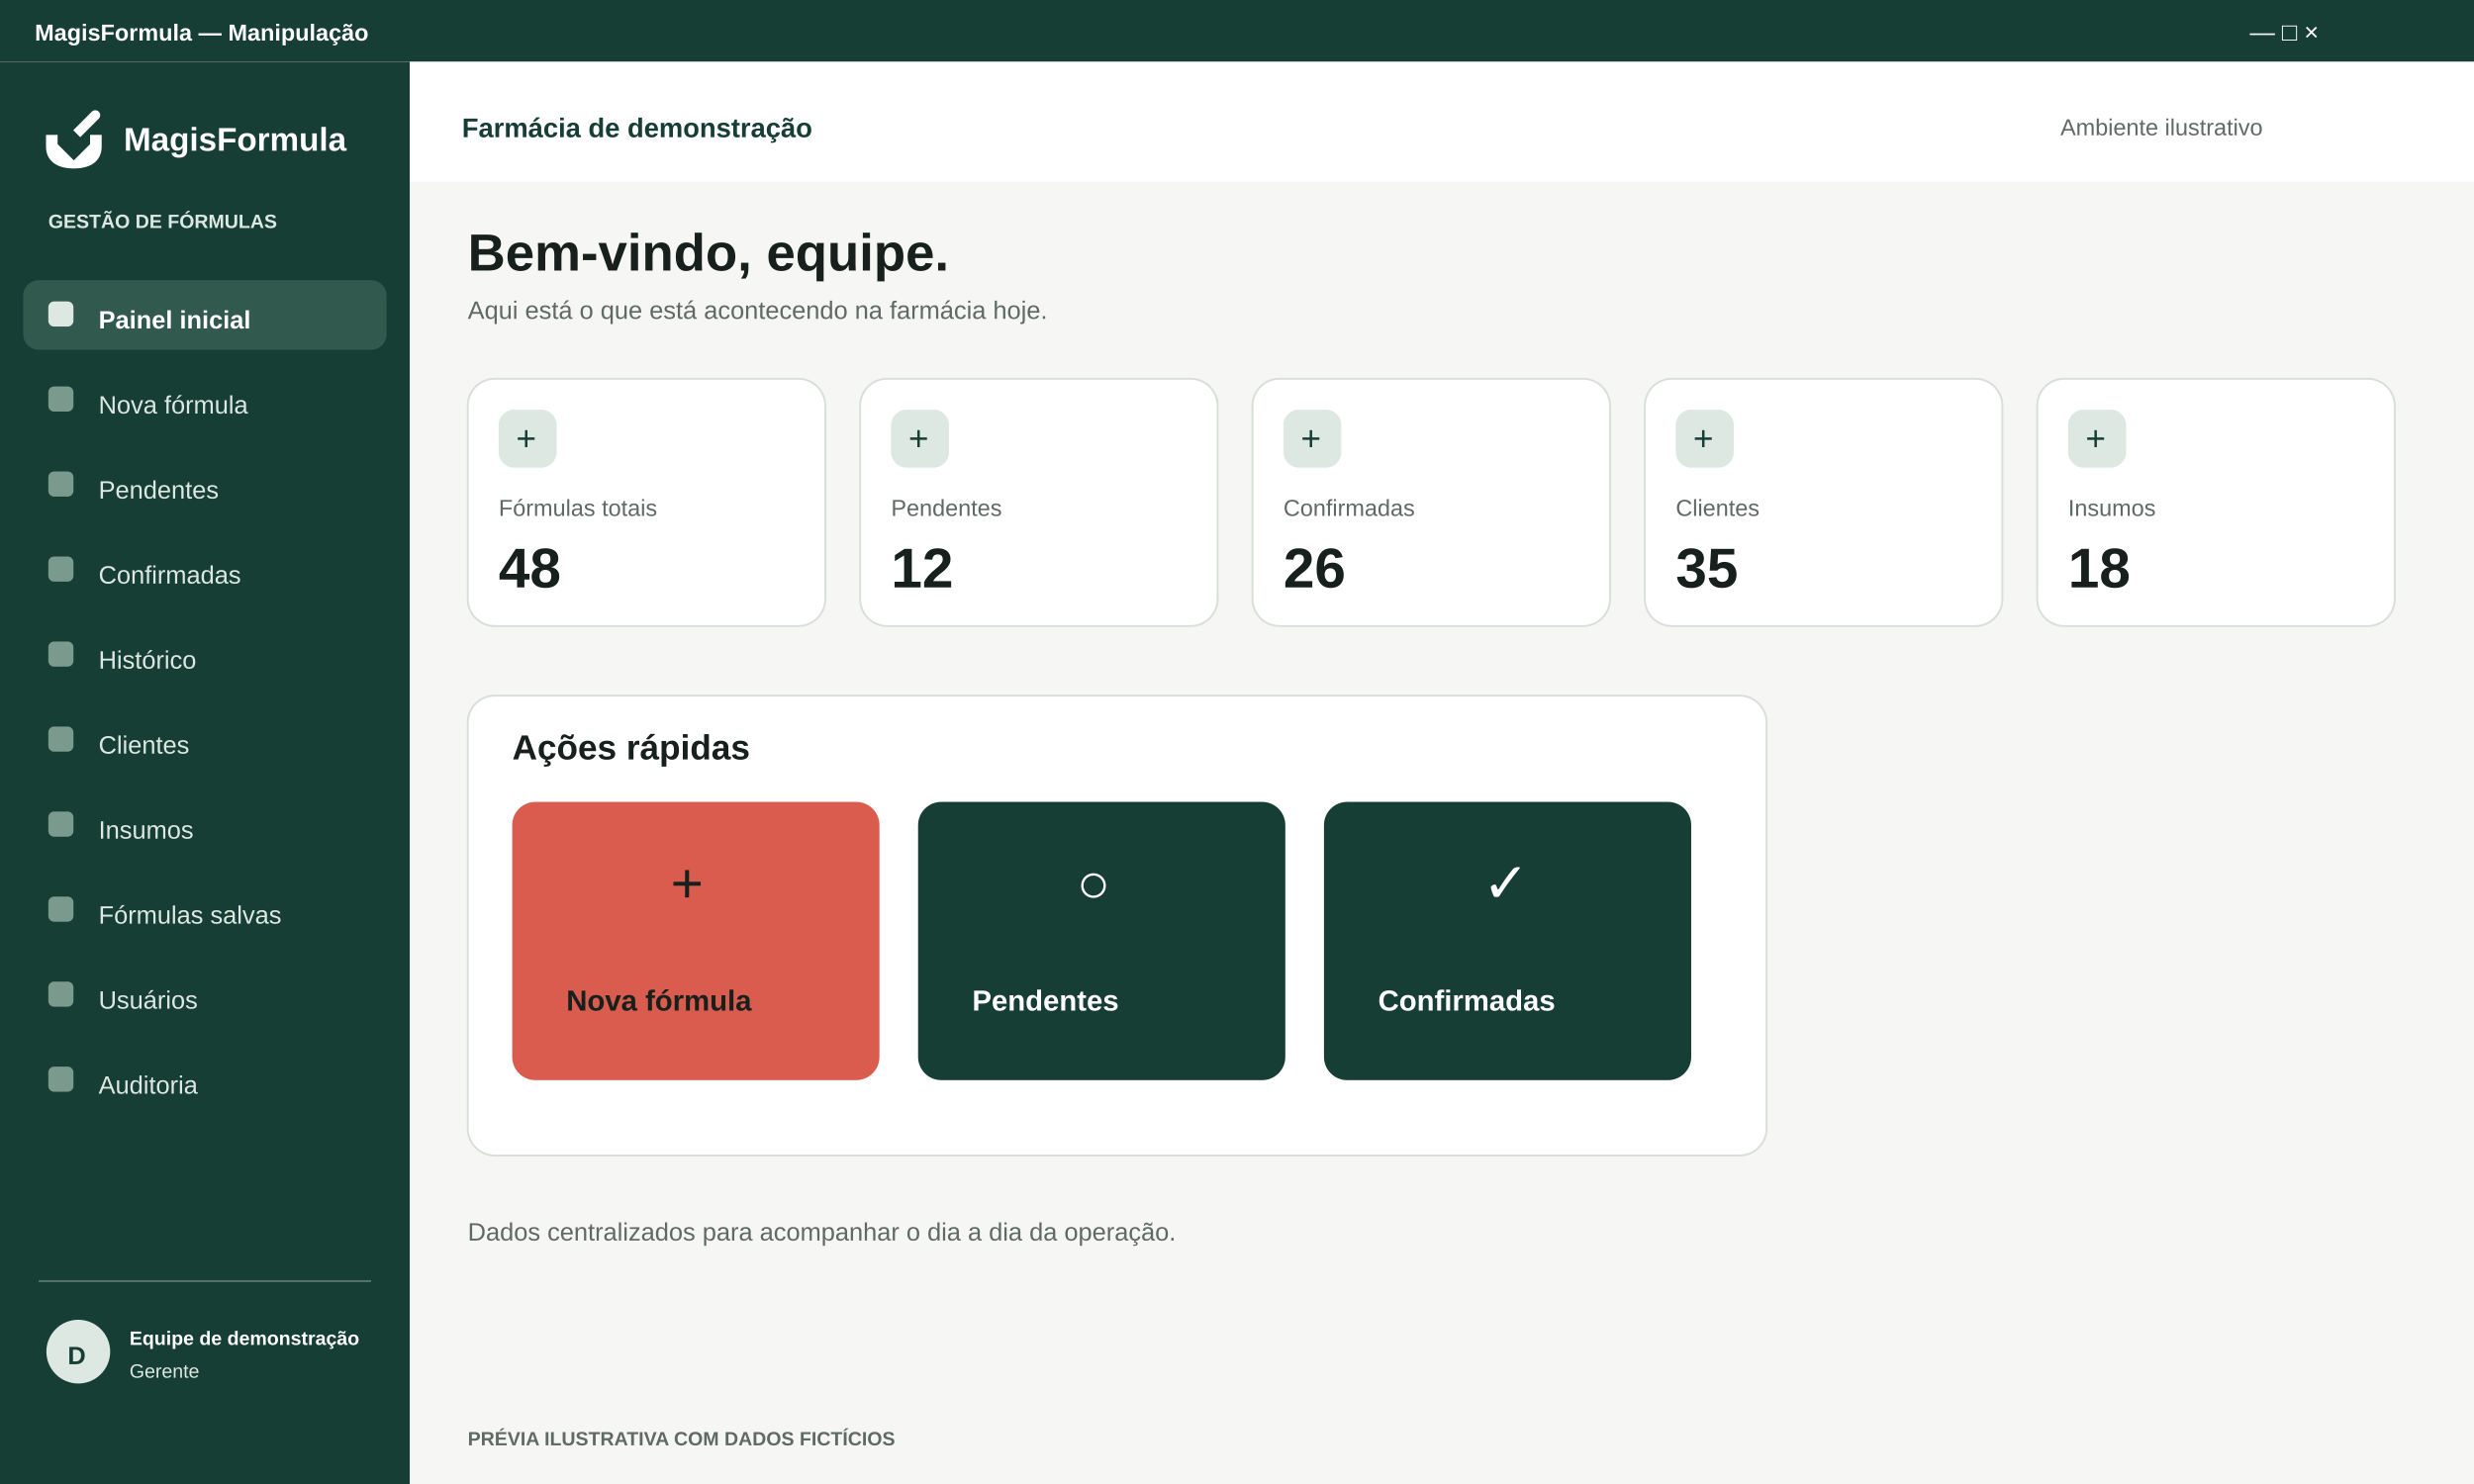
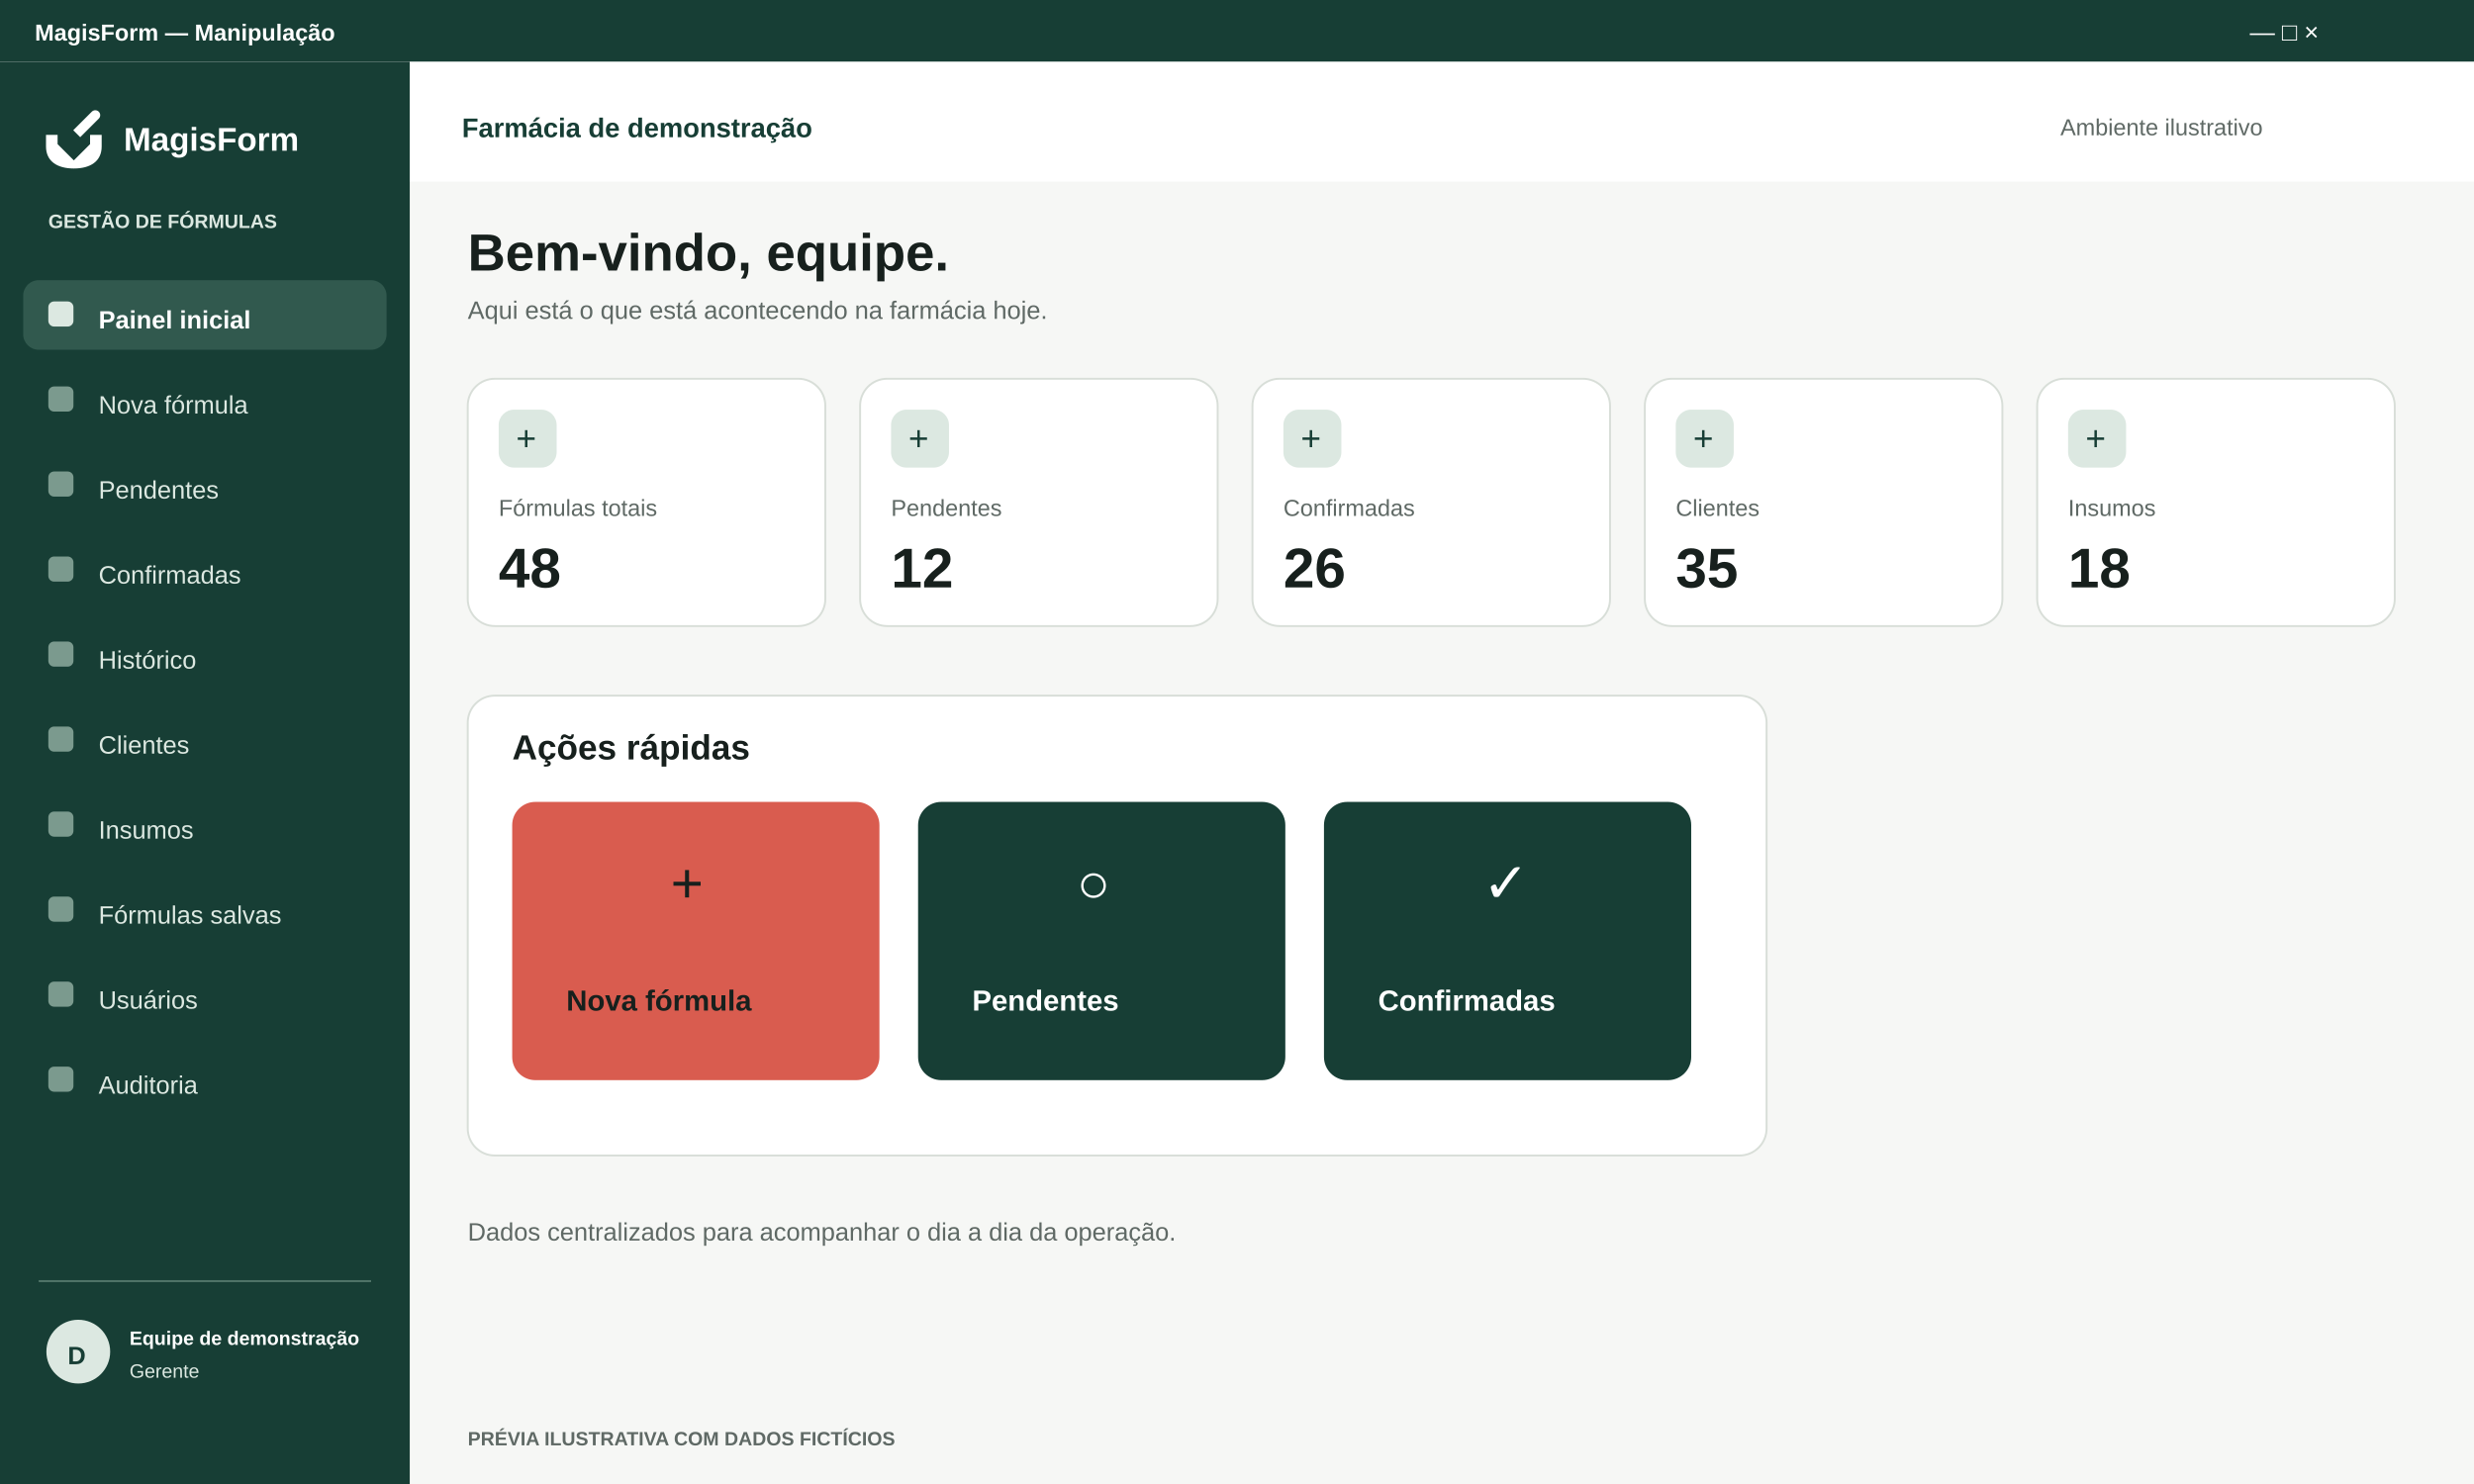
<svg xmlns="http://www.w3.org/2000/svg" width="1280" height="768" viewBox="0 0 1280 768" role="img">
  <rect x="0" y="0" width="1280" height="768" rx="0" fill="#F6F7F5" />
  <rect x="0" y="0" width="1280" height="32" rx="0" fill="#173E35" />
-   <text x="18" y="21" font-family="Segoe UI, Arial, sans-serif" font-size="12" font-weight="600" fill="#FFFFFF">MagisFormula — Manipulação</text>
+   <text x="18" y="21" font-family="Segoe UI, Arial, sans-serif" font-size="12" font-weight="600" fill="#FFFFFF">MagisForm — Manipulação</text>
  <text x="1164" y="21" font-family="Segoe UI, Arial, sans-serif" font-size="13" font-weight="400" fill="#FFFFFF">—    □    ×</text>
  <rect x="0" y="32" width="212" height="736" rx="0" fill="#173E35" />
  <g transform="translate(19 53) scale(.15)">
    <g fill="#FFFFFF">
      <g transform="translate(0 -4)">
        <path d="M32 116H72V148L128 204L184 148V116H224V156C224 208 184 232 128 232C72 232 32 208 32 156Z" />
        <path d="M126 100L190 36A16 16 0 0 1 214 60L150 124Z" />
      </g>
    </g>
  </g>
-   <text x="64" y="78" font-family="Segoe UI, Arial, sans-serif" font-size="17" font-weight="650" fill="#FFFFFF">MagisFormula</text>
+   <text x="64" y="78" font-family="Segoe UI, Arial, sans-serif" font-size="17" font-weight="650" fill="#FFFFFF">MagisForm</text>
  <text x="25" y="118" font-family="Segoe UI, Arial, sans-serif" font-size="10" font-weight="600" fill="#DCE8E1">GESTÃO DE FÓRMULAS</text>
  <rect x="12" y="145" width="188" height="36" rx="8" fill="#31594E" />
  <rect x="25" y="156" width="13" height="13" rx="3" fill="#DCE8E1" />
  <text x="51" y="170" font-family="Segoe UI, Arial, sans-serif" font-size="13" font-weight="600" fill="#FFFFFF">Painel inicial</text>
  <rect x="25" y="200" width="13" height="13" rx="3" fill="#7B9A8E" />
  <text x="51" y="214" font-family="Segoe UI, Arial, sans-serif" font-size="13" font-weight="400" fill="#DCE8E1">Nova fórmula</text>
  <rect x="25" y="244" width="13" height="13" rx="3" fill="#7B9A8E" />
  <text x="51" y="258" font-family="Segoe UI, Arial, sans-serif" font-size="13" font-weight="400" fill="#DCE8E1">Pendentes</text>
  <rect x="25" y="288" width="13" height="13" rx="3" fill="#7B9A8E" />
  <text x="51" y="302" font-family="Segoe UI, Arial, sans-serif" font-size="13" font-weight="400" fill="#DCE8E1">Confirmadas</text>
  <rect x="25" y="332" width="13" height="13" rx="3" fill="#7B9A8E" />
  <text x="51" y="346" font-family="Segoe UI, Arial, sans-serif" font-size="13" font-weight="400" fill="#DCE8E1">Histórico</text>
  <rect x="25" y="376" width="13" height="13" rx="3" fill="#7B9A8E" />
  <text x="51" y="390" font-family="Segoe UI, Arial, sans-serif" font-size="13" font-weight="400" fill="#DCE8E1">Clientes</text>
  <rect x="25" y="420" width="13" height="13" rx="3" fill="#7B9A8E" />
  <text x="51" y="434" font-family="Segoe UI, Arial, sans-serif" font-size="13" font-weight="400" fill="#DCE8E1">Insumos</text>
  <rect x="25" y="464" width="13" height="13" rx="3" fill="#7B9A8E" />
  <text x="51" y="478" font-family="Segoe UI, Arial, sans-serif" font-size="13" font-weight="400" fill="#DCE8E1">Fórmulas salvas</text>
  <rect x="25" y="508" width="13" height="13" rx="3" fill="#7B9A8E" />
  <text x="51" y="522" font-family="Segoe UI, Arial, sans-serif" font-size="13" font-weight="400" fill="#DCE8E1">Usuários</text>
  <rect x="25" y="552" width="13" height="13" rx="3" fill="#7B9A8E" />
  <text x="51" y="566" font-family="Segoe UI, Arial, sans-serif" font-size="13" font-weight="400" fill="#DCE8E1">Auditoria</text>
  <path d="M20 663H192" stroke="#52766A" />
  <rect x="24" y="683" width="33" height="33" rx="17" fill="#DCE8E1" />
  <text x="35" y="706" font-family="Segoe UI, Arial, sans-serif" font-size="13" font-weight="700" fill="#173E35">D</text>
  <text x="67" y="696" font-family="Segoe UI, Arial, sans-serif" font-size="10" font-weight="600" fill="#FFFFFF">Equipe de demonstração</text>
  <text x="67" y="713" font-family="Segoe UI, Arial, sans-serif" font-size="10" font-weight="400" fill="#DCE8E1">Gerente</text>
  <rect x="212" y="32" width="1068" height="62" rx="0" fill="#FFFFFF" />
  <text x="239" y="71" font-family="Segoe UI, Arial, sans-serif" font-size="14" font-weight="600" fill="#173E35">Farmácia de demonstração</text>
  <text x="1066" y="70" font-family="Segoe UI, Arial, sans-serif" font-size="12" font-weight="400" fill="#5F6965">Ambiente ilustrativo</text>
  <text x="242" y="140" font-family="Segoe UI, Arial, sans-serif" font-size="27" font-weight="650" fill="#17201D">Bem-vindo, equipe.</text>
  <text x="242" y="165" font-family="Segoe UI, Arial, sans-serif" font-size="13" font-weight="400" fill="#5F6965">Aqui está o que está acontecendo na farmácia hoje.</text>
  <rect x="242" y="196" width="185" height="128" rx="14" fill="#FFFFFF" stroke="#D8DED8" />
  <rect x="258" y="212" width="30" height="30" rx="8" fill="#DCE8E1" />
  <text x="267" y="233" font-family="Segoe UI, Arial, sans-serif" font-size="18" font-weight="400" fill="#173E35">+</text>
  <text x="258" y="267" font-family="Segoe UI, Arial, sans-serif" font-size="12" font-weight="400" fill="#5F6965">Fórmulas totais</text>
  <text x="258" y="304" font-family="Segoe UI, Arial, sans-serif" font-size="29" font-weight="650" fill="#17201D">48</text>
  <rect x="445" y="196" width="185" height="128" rx="14" fill="#FFFFFF" stroke="#D8DED8" />
  <rect x="461" y="212" width="30" height="30" rx="8" fill="#DCE8E1" />
  <text x="470" y="233" font-family="Segoe UI, Arial, sans-serif" font-size="18" font-weight="400" fill="#173E35">+</text>
  <text x="461" y="267" font-family="Segoe UI, Arial, sans-serif" font-size="12" font-weight="400" fill="#5F6965">Pendentes</text>
  <text x="461" y="304" font-family="Segoe UI, Arial, sans-serif" font-size="29" font-weight="650" fill="#17201D">12</text>
  <rect x="648" y="196" width="185" height="128" rx="14" fill="#FFFFFF" stroke="#D8DED8" />
  <rect x="664" y="212" width="30" height="30" rx="8" fill="#DCE8E1" />
  <text x="673" y="233" font-family="Segoe UI, Arial, sans-serif" font-size="18" font-weight="400" fill="#173E35">+</text>
  <text x="664" y="267" font-family="Segoe UI, Arial, sans-serif" font-size="12" font-weight="400" fill="#5F6965">Confirmadas</text>
  <text x="664" y="304" font-family="Segoe UI, Arial, sans-serif" font-size="29" font-weight="650" fill="#17201D">26</text>
  <rect x="851" y="196" width="185" height="128" rx="14" fill="#FFFFFF" stroke="#D8DED8" />
  <rect x="867" y="212" width="30" height="30" rx="8" fill="#DCE8E1" />
  <text x="876" y="233" font-family="Segoe UI, Arial, sans-serif" font-size="18" font-weight="400" fill="#173E35">+</text>
  <text x="867" y="267" font-family="Segoe UI, Arial, sans-serif" font-size="12" font-weight="400" fill="#5F6965">Clientes</text>
  <text x="867" y="304" font-family="Segoe UI, Arial, sans-serif" font-size="29" font-weight="650" fill="#17201D">35</text>
  <rect x="1054" y="196" width="185" height="128" rx="14" fill="#FFFFFF" stroke="#D8DED8" />
  <rect x="1070" y="212" width="30" height="30" rx="8" fill="#DCE8E1" />
  <text x="1079" y="233" font-family="Segoe UI, Arial, sans-serif" font-size="18" font-weight="400" fill="#173E35">+</text>
  <text x="1070" y="267" font-family="Segoe UI, Arial, sans-serif" font-size="12" font-weight="400" fill="#5F6965">Insumos</text>
  <text x="1070" y="304" font-family="Segoe UI, Arial, sans-serif" font-size="29" font-weight="650" fill="#17201D">18</text>
  <rect x="242" y="360" width="672" height="238" rx="14" fill="#FFFFFF" stroke="#D8DED8" />
  <text x="265" y="393" font-family="Segoe UI, Arial, sans-serif" font-size="18" font-weight="650" fill="#17201D">Ações rápidas</text>
  <rect x="265" y="415" width="190" height="144" rx="12" fill="#D95C4F" />
  <text x="347" y="467" font-family="Segoe UI, Arial, sans-serif" font-size="29" font-weight="400" fill="#17201D">+</text>
  <text x="293" y="523" font-family="Segoe UI, Arial, sans-serif" font-size="15" font-weight="600" fill="#17201D">Nova fórmula</text>
  <rect x="475" y="415" width="190" height="144" rx="12" fill="#173E35" />
  <text x="557" y="467" font-family="Segoe UI, Arial, sans-serif" font-size="29" font-weight="400" fill="#FFFFFF">○</text>
  <text x="503" y="523" font-family="Segoe UI, Arial, sans-serif" font-size="15" font-weight="600" fill="#FFFFFF">Pendentes</text>
  <rect x="685" y="415" width="190" height="144" rx="12" fill="#173E35" />
  <text x="767" y="467" font-family="Segoe UI, Arial, sans-serif" font-size="29" font-weight="400" fill="#FFFFFF">✓</text>
  <text x="713" y="523" font-family="Segoe UI, Arial, sans-serif" font-size="15" font-weight="600" fill="#FFFFFF">Confirmadas</text>
  <text x="242" y="642" font-family="Segoe UI, Arial, sans-serif" font-size="13" font-weight="400" fill="#5F6965">Dados centralizados para acompanhar o dia a dia da operação.</text>
  <text x="242" y="748" font-family="Segoe UI, Arial, sans-serif" font-size="10" font-weight="600" fill="#5F6965">PRÉVIA ILUSTRATIVA COM DADOS FICTÍCIOS</text>
</svg>
